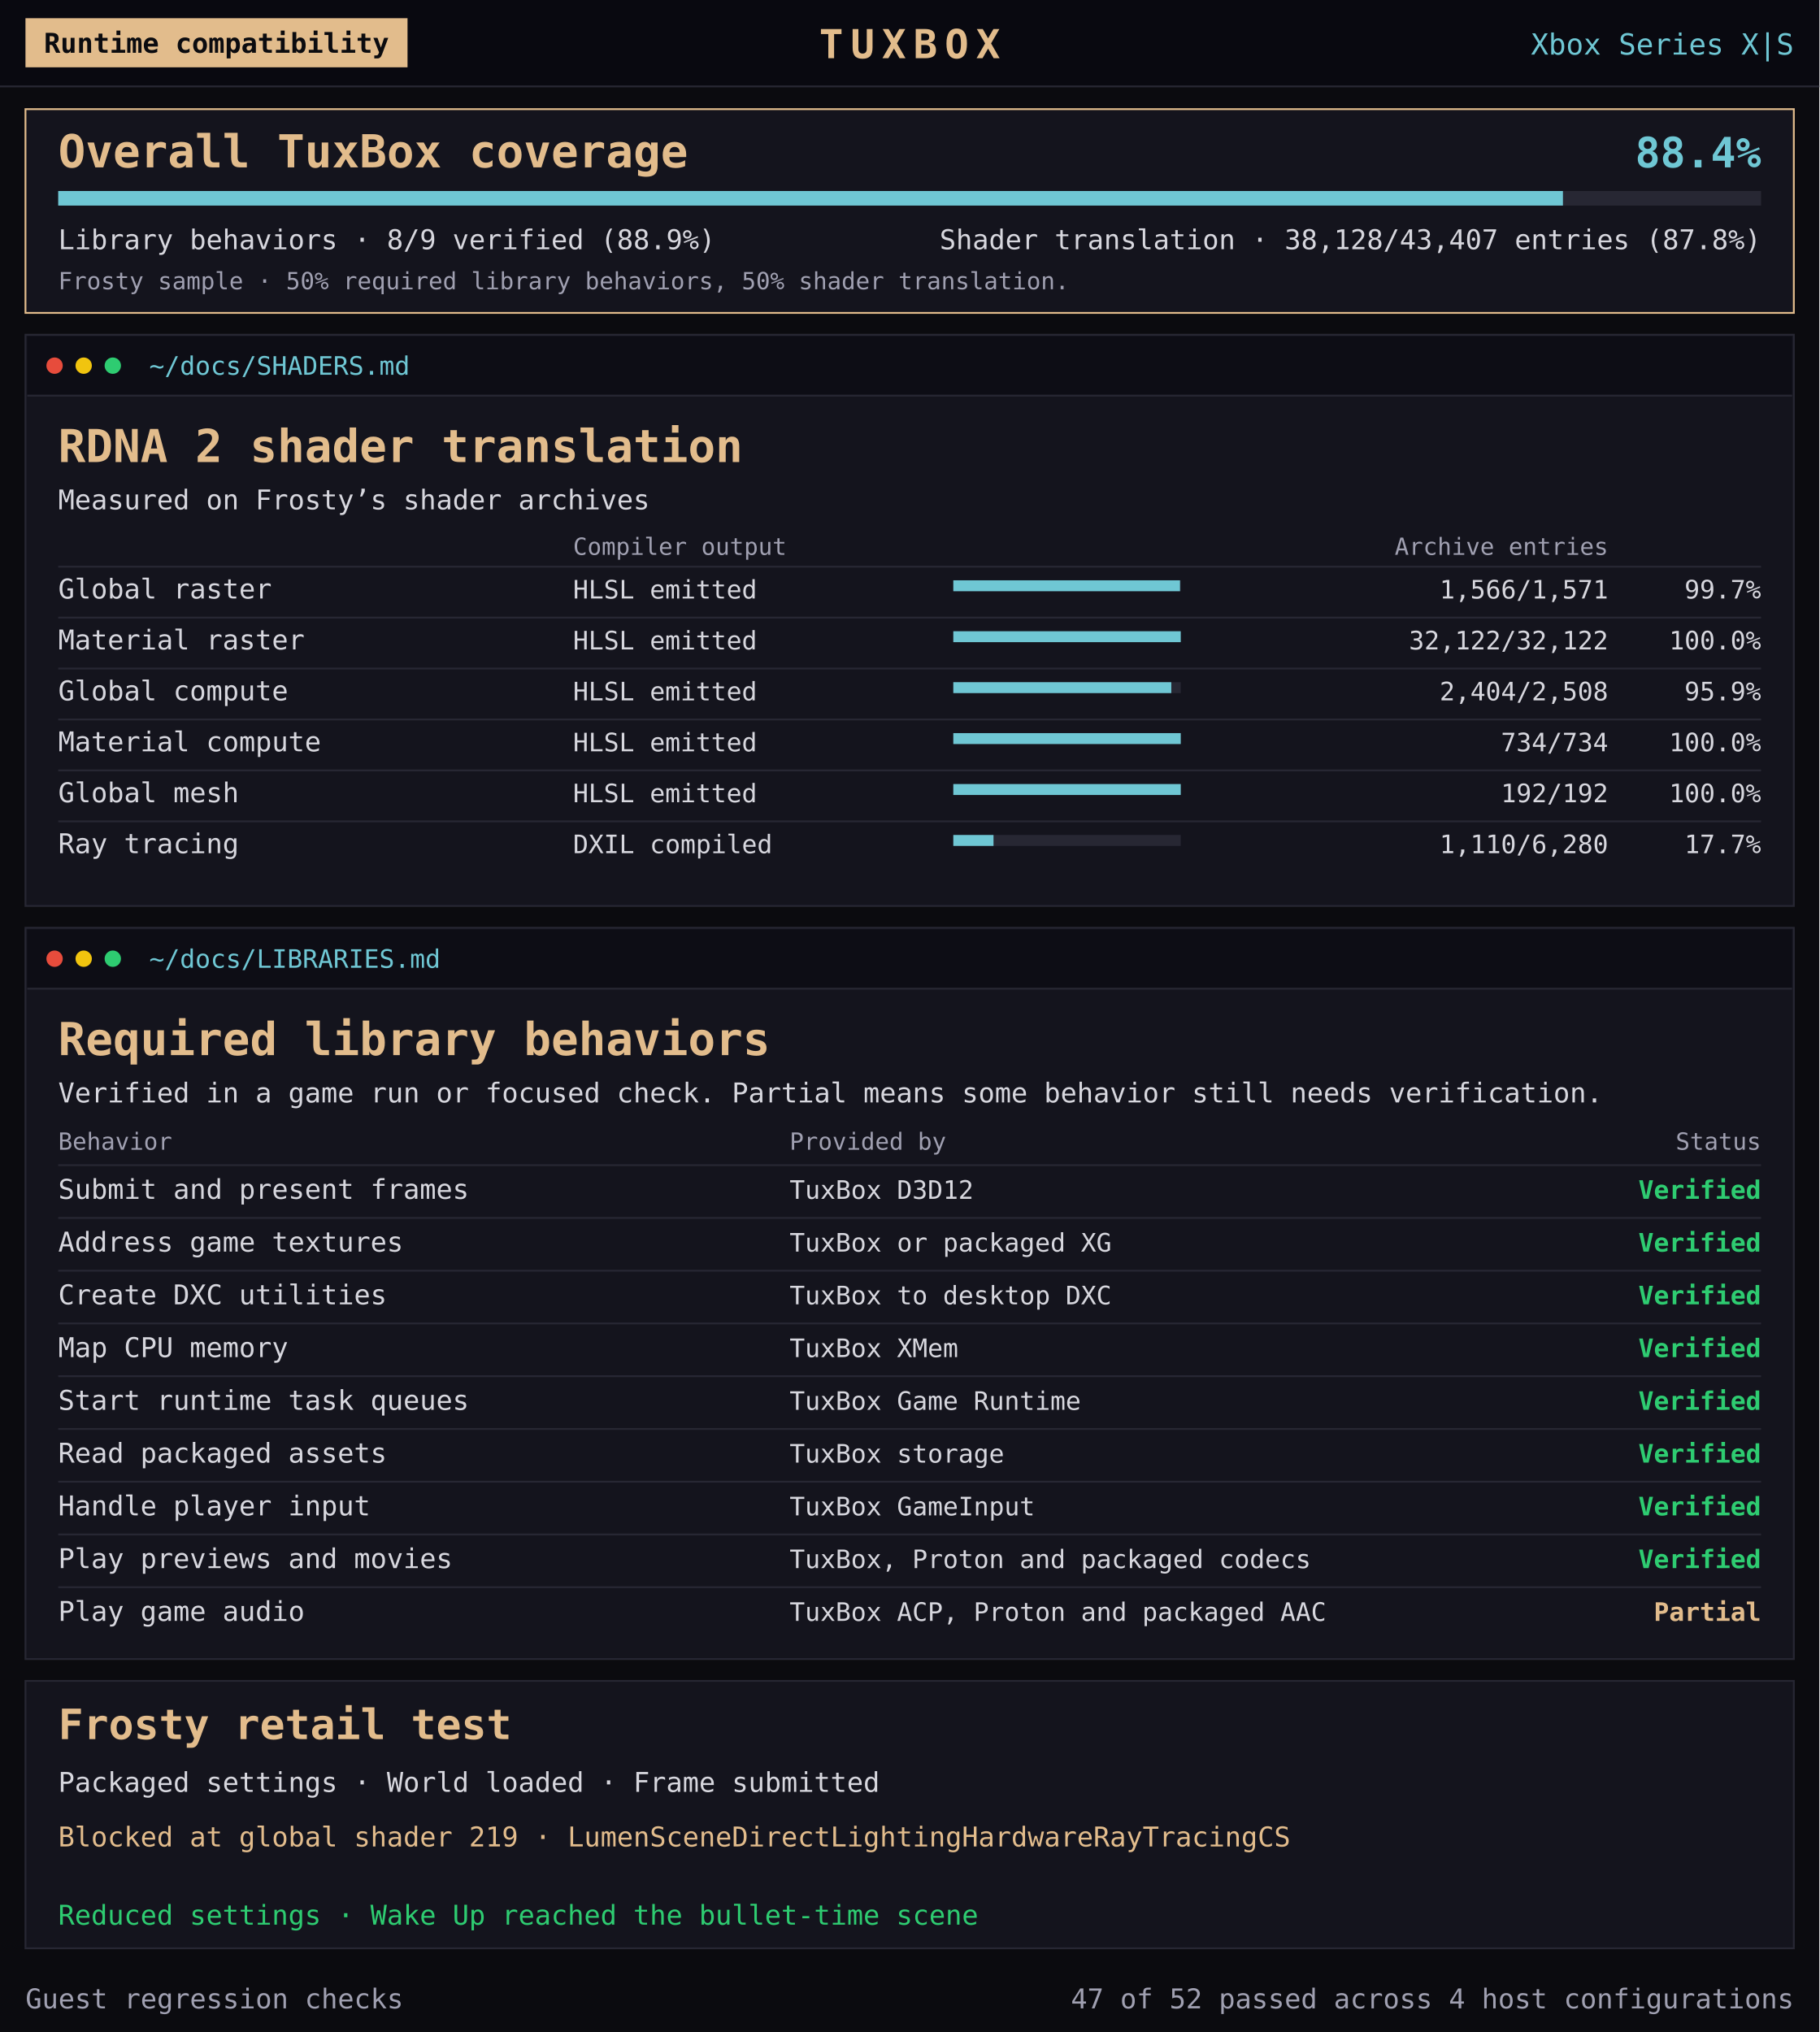
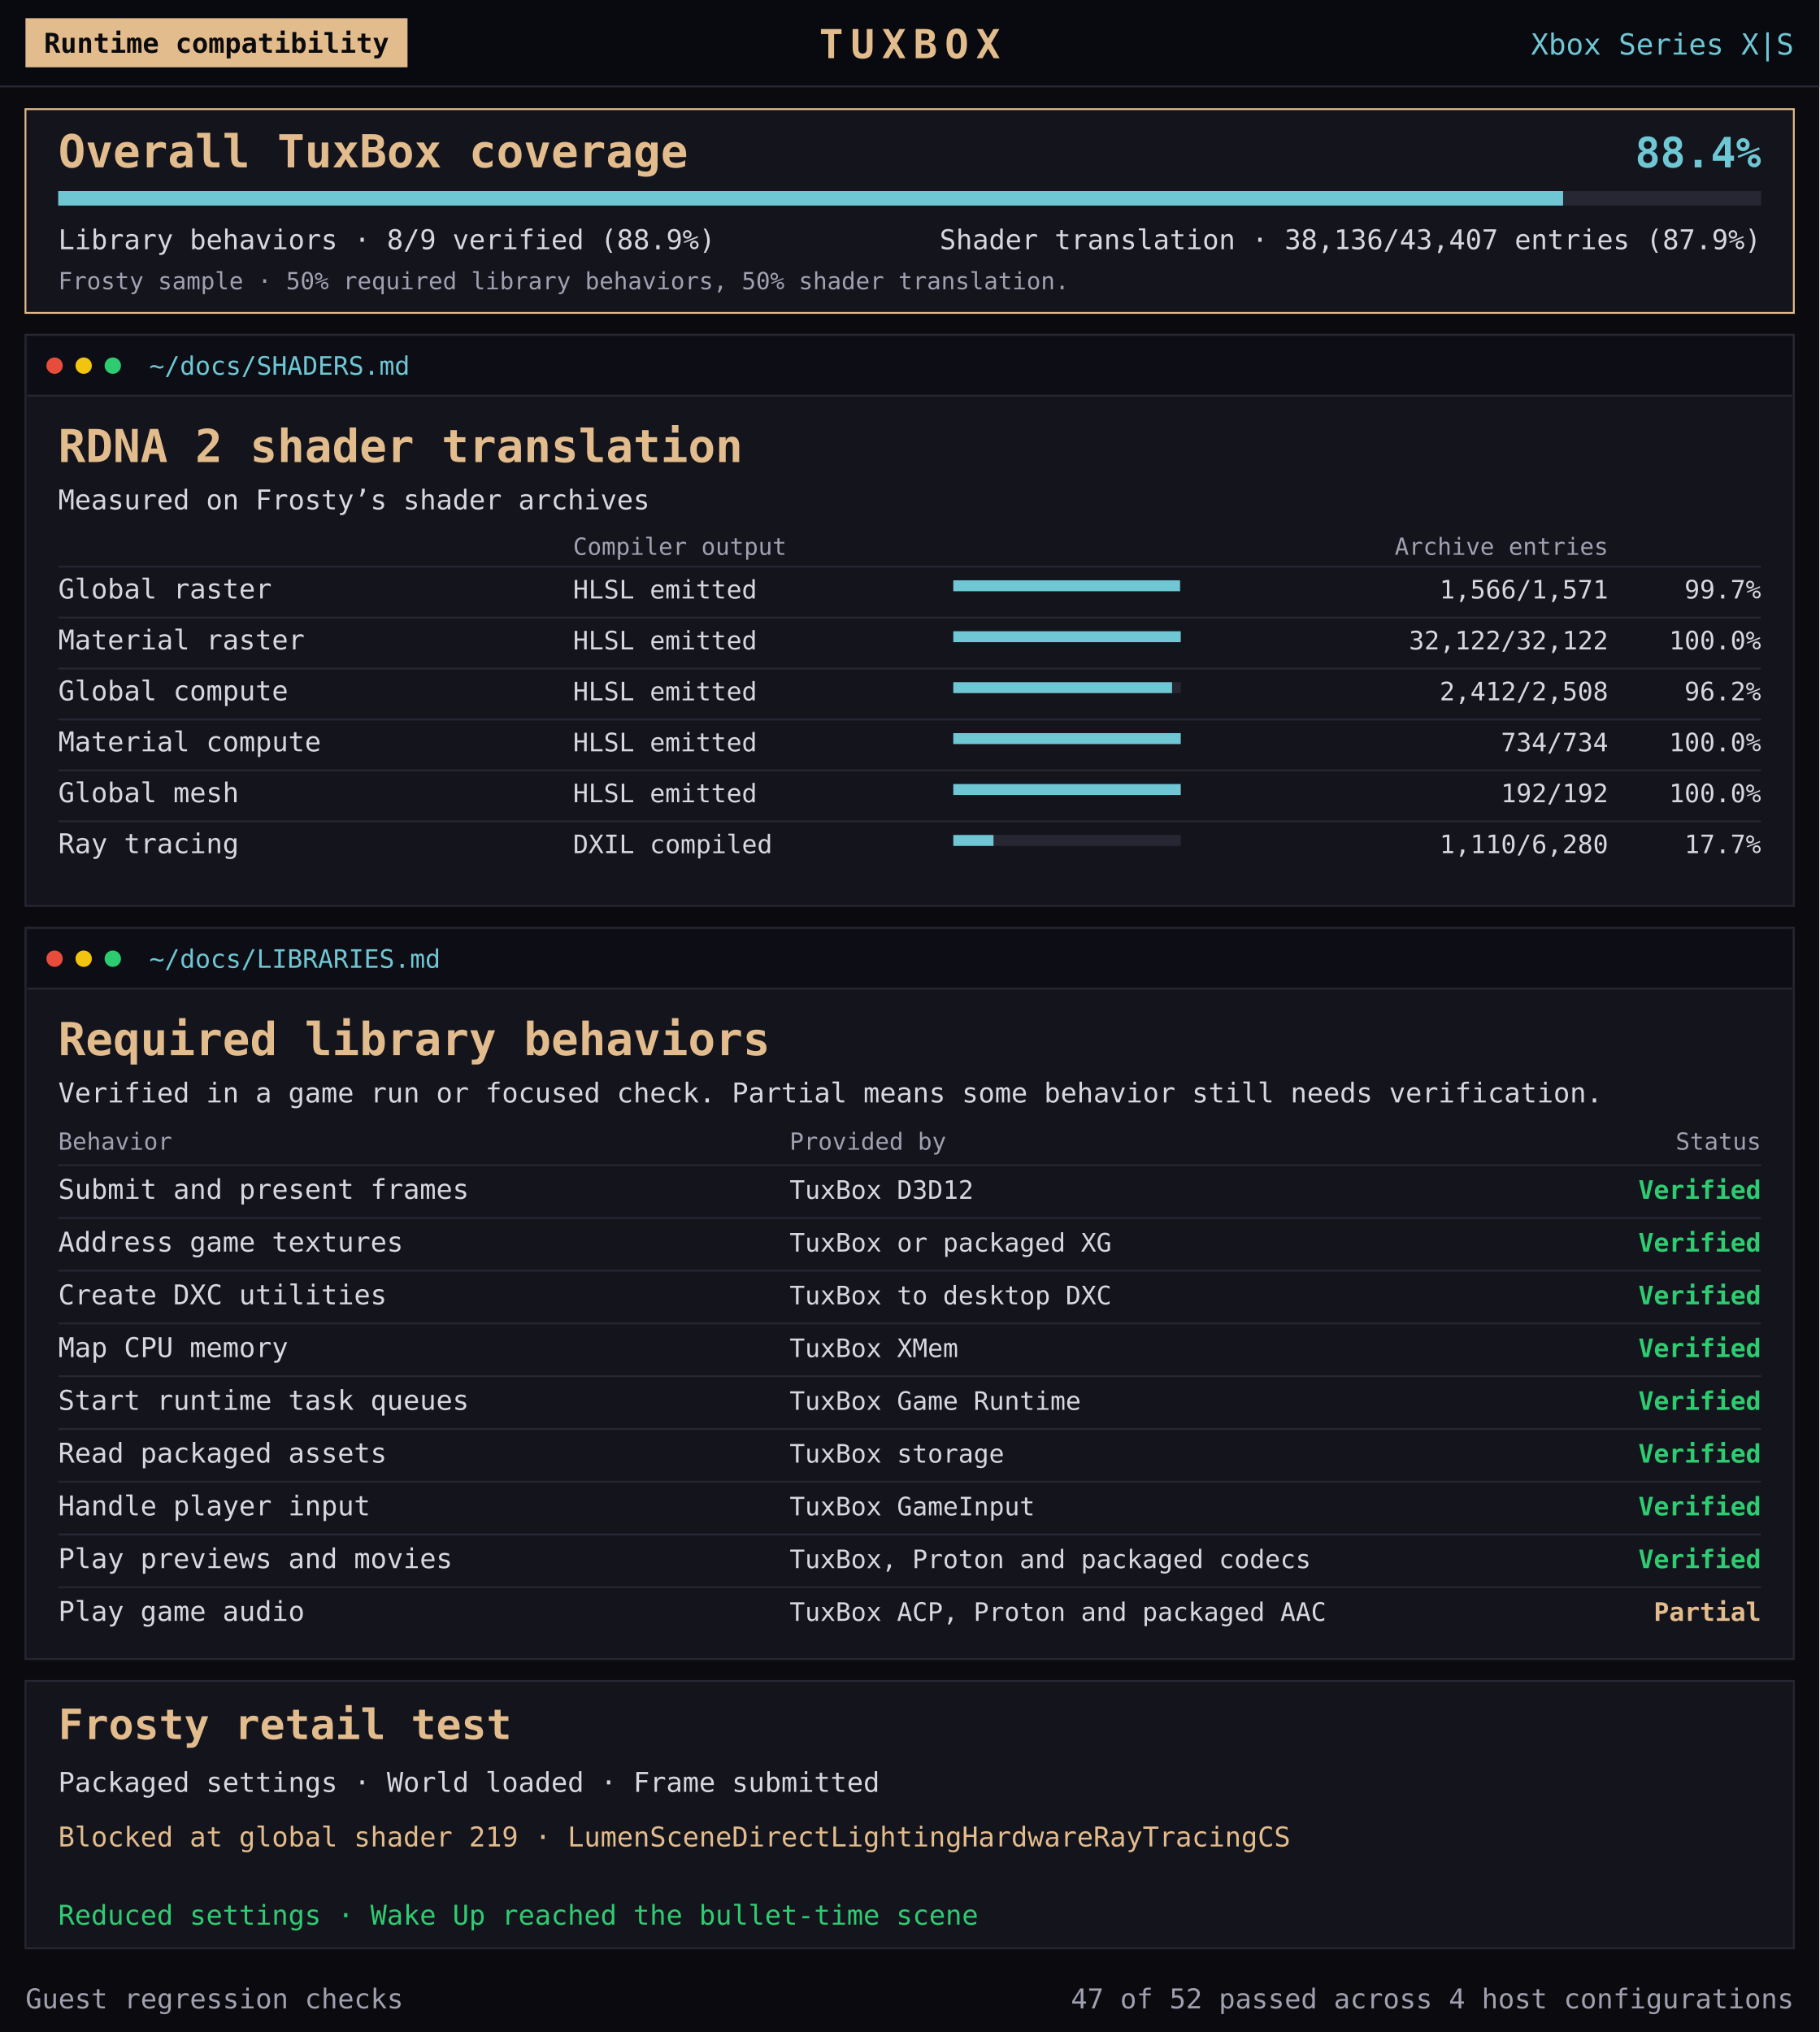
<svg xmlns="http://www.w3.org/2000/svg" role="img" font-family="'Terminess Nerd Font Mono', 'DejaVu Sans Mono', Consolas, monospace" aria-labelledby="map-title map-description" viewBox="0 0 1000 1117" width="1000" height="1117">
  <rect x="0" y="0" width="1000" height="1117" fill="#0b0b0f" />
  <rect x="0" y="0" width="1000" height="48" fill="#090910" />
  <rect x="0" y="47" width="1000" height="1" fill="#272733" />
  <rect x="14" y="10" width="210" height="27" fill="#e2bc8c" />
  <text x="119" y="29" fill="#0b0b0f" font-size="15" text-anchor="middle" font-weight="bold">Runtime compatibility</text>
  <text x="500" y="32" fill="#e2bc8c" font-size="22" text-anchor="middle" font-weight="bold" letter-spacing="4">TUXBOX</text>
  <text x="986" y="30" fill="#6fc7d4" font-size="16" text-anchor="end" font-weight="normal">Xbox Series X|S</text>
  <g transform="translate(14 60)">
    <rect x="0" y="0" width="972" height="112" fill="#14141d" stroke="#e2bc8c" />
    <text x="18" y="32" fill="#e2bc8c" font-size="25" text-anchor="start" font-weight="bold">Overall TuxBox coverage</text>
    <text x="954" y="32" fill="#6fc7d4" font-size="23" text-anchor="end" font-weight="bold">88.4%</text>
    <rect x="18" y="45" width="936" height="8" fill="#272733" />
-     <rect x="18" y="45" width="827.084" height="8" fill="#6fc7d4" />
+     <rect x="18" y="45" width="827.17" height="8" fill="#6fc7d4" />
    <text x="18" y="77" fill="#d7d7de" font-size="15" text-anchor="start" font-weight="normal">Library behaviors · 8/9 verified (88.9%)</text>
-     <text x="954" y="77" fill="#d7d7de" font-size="15" text-anchor="end" font-weight="normal">Shader translation · 38,128/43,407 entries (87.8%)</text>
+     <text x="954" y="77" fill="#d7d7de" font-size="15" text-anchor="end" font-weight="normal">Shader translation · 38,136/43,407 entries (87.9%)</text>
    <text x="18" y="99" fill="#a0a0b1" font-size="13" text-anchor="start" font-weight="normal">Frosty sample · 50% required library behaviors, 50% shader translation.</text>
  </g>
  <g transform="translate(14 184)">
    <rect x="0" y="0" width="972" height="314" fill="#14141d" stroke="#272733" stroke-width="1" />
    <rect x="1" y="1" width="970" height="32" fill="#0d0d15" />
    <rect x="1" y="33" width="970" height="1" fill="#272733" />
    <circle cx="16" cy="17" r="4.5" fill="#e74c3c" />
    <circle cx="32" cy="17" r="4.5" fill="#f1c40f" />
    <circle cx="48" cy="17" r="4.5" fill="#2ecc71" />
    <text x="68" y="22" fill="#6fc7d4" font-size="14" text-anchor="start" font-weight="normal">~/docs/SHADERS.md</text>
    <text x="18" y="70" fill="#e2bc8c" font-size="25" text-anchor="start" font-weight="bold">RDNA 2 shader translation</text>
    <text x="18" y="96" fill="#d7d7de" font-size="15" text-anchor="start" font-weight="normal">Measured on Frosty’s shader archives</text>
    <text x="301" y="121" fill="#a0a0b1" font-size="13" text-anchor="start" font-weight="normal">Compiler output</text>
    <text x="870" y="121" fill="#a0a0b1" font-size="13" text-anchor="end" font-weight="normal">Archive entries</text>
    <g>
      <rect x="18" y="127" width="936" height="1" fill="#272733" />
      <text x="18" y="145" fill="#d7d7de" font-size="15" text-anchor="start" font-weight="normal">Global raster</text>
      <text x="301" y="145" fill="#d7d7de" font-size="14" text-anchor="start" font-weight="normal">HLSL emitted</text>
      <rect x="510" y="135" width="125" height="6" fill="#272733" />
      <rect x="510" y="135" width="124.602" height="6" fill="#6fc7d4" />
      <text x="870" y="145" fill="#d7d7de" font-size="14" text-anchor="end" font-weight="normal">1,566/1,571</text>
      <text x="954" y="145" fill="#d7d7de" font-size="14" text-anchor="end" font-weight="normal">99.7%</text>
    </g>
    <g>
      <rect x="18" y="155" width="936" height="1" fill="#272733" />
      <text x="18" y="173" fill="#d7d7de" font-size="15" text-anchor="start" font-weight="normal">Material raster</text>
      <text x="301" y="173" fill="#d7d7de" font-size="14" text-anchor="start" font-weight="normal">HLSL emitted</text>
      <rect x="510" y="163" width="125" height="6" fill="#272733" />
      <rect x="510" y="163" width="125.0" height="6" fill="#6fc7d4" />
      <text x="870" y="173" fill="#d7d7de" font-size="14" text-anchor="end" font-weight="normal">32,122/32,122</text>
      <text x="954" y="173" fill="#d7d7de" font-size="14" text-anchor="end" font-weight="normal">100.0%</text>
    </g>
    <g>
      <rect x="18" y="183" width="936" height="1" fill="#272733" />
      <text x="18" y="201" fill="#d7d7de" font-size="15" text-anchor="start" font-weight="normal">Global compute</text>
      <text x="301" y="201" fill="#d7d7de" font-size="14" text-anchor="start" font-weight="normal">HLSL emitted</text>
      <rect x="510" y="191" width="125" height="6" fill="#272733" />
-       <rect x="510" y="191" width="119.817" height="6" fill="#6fc7d4" />
-       <text x="870" y="201" fill="#d7d7de" font-size="14" text-anchor="end" font-weight="normal">2,404/2,508</text>
-       <text x="954" y="201" fill="#d7d7de" font-size="14" text-anchor="end" font-weight="normal">95.9%</text>
+       <rect x="510" y="191" width="120.215" height="6" fill="#6fc7d4" />
+       <text x="870" y="201" fill="#d7d7de" font-size="14" text-anchor="end" font-weight="normal">2,412/2,508</text>
+       <text x="954" y="201" fill="#d7d7de" font-size="14" text-anchor="end" font-weight="normal">96.2%</text>
    </g>
    <g>
      <rect x="18" y="211" width="936" height="1" fill="#272733" />
      <text x="18" y="229" fill="#d7d7de" font-size="15" text-anchor="start" font-weight="normal">Material compute</text>
      <text x="301" y="229" fill="#d7d7de" font-size="14" text-anchor="start" font-weight="normal">HLSL emitted</text>
      <rect x="510" y="219" width="125" height="6" fill="#272733" />
      <rect x="510" y="219" width="125.0" height="6" fill="#6fc7d4" />
      <text x="870" y="229" fill="#d7d7de" font-size="14" text-anchor="end" font-weight="normal">734/734</text>
      <text x="954" y="229" fill="#d7d7de" font-size="14" text-anchor="end" font-weight="normal">100.0%</text>
    </g>
    <g>
      <rect x="18" y="239" width="936" height="1" fill="#272733" />
      <text x="18" y="257" fill="#d7d7de" font-size="15" text-anchor="start" font-weight="normal">Global mesh</text>
      <text x="301" y="257" fill="#d7d7de" font-size="14" text-anchor="start" font-weight="normal">HLSL emitted</text>
      <rect x="510" y="247" width="125" height="6" fill="#272733" />
      <rect x="510" y="247" width="125.0" height="6" fill="#6fc7d4" />
      <text x="870" y="257" fill="#d7d7de" font-size="14" text-anchor="end" font-weight="normal">192/192</text>
      <text x="954" y="257" fill="#d7d7de" font-size="14" text-anchor="end" font-weight="normal">100.0%</text>
    </g>
    <g>
      <rect x="18" y="267" width="936" height="1" fill="#272733" />
      <text x="18" y="285" fill="#d7d7de" font-size="15" text-anchor="start" font-weight="normal">Ray tracing</text>
      <text x="301" y="285" fill="#d7d7de" font-size="14" text-anchor="start" font-weight="normal">DXIL compiled</text>
      <rect x="510" y="275" width="125" height="6" fill="#272733" />
      <rect x="510" y="275" width="22.094" height="6" fill="#6fc7d4" />
      <text x="870" y="285" fill="#d7d7de" font-size="14" text-anchor="end" font-weight="normal">1,110/6,280</text>
      <text x="954" y="285" fill="#d7d7de" font-size="14" text-anchor="end" font-weight="normal">17.7%</text>
    </g>
  </g>
  <g transform="translate(14 510)">
    <rect x="0" y="0" width="972" height="402" fill="#14141d" stroke="#272733" stroke-width="1" />
    <rect x="1" y="1" width="970" height="32" fill="#0d0d15" />
    <rect x="1" y="33" width="970" height="1" fill="#272733" />
    <circle cx="16" cy="17" r="4.5" fill="#e74c3c" />
    <circle cx="32" cy="17" r="4.5" fill="#f1c40f" />
    <circle cx="48" cy="17" r="4.5" fill="#2ecc71" />
    <text x="68" y="22" fill="#6fc7d4" font-size="14" text-anchor="start" font-weight="normal">~/docs/LIBRARIES.md</text>
    <text x="18" y="70" fill="#e2bc8c" font-size="25" text-anchor="start" font-weight="bold">Required library behaviors</text>
    <text x="18" y="96" fill="#d7d7de" font-size="15" text-anchor="start" font-weight="normal">Verified in a game run or focused check. Partial means some behavior still needs verification.</text>
    <text x="18" y="122" fill="#a0a0b1" font-size="13" text-anchor="start" font-weight="normal">Behavior</text>
    <text x="420" y="122" fill="#a0a0b1" font-size="13" text-anchor="start" font-weight="normal">Provided by</text>
    <text x="954" y="122" fill="#a0a0b1" font-size="13" text-anchor="end" font-weight="normal">Status</text>
    <g>
      <rect x="18" y="130" width="936" height="1" fill="#272733" />
      <text x="18" y="149" fill="#d7d7de" font-size="15" text-anchor="start" font-weight="normal">Submit and present frames</text>
      <text x="420" y="149" fill="#d7d7de" font-size="14" text-anchor="start" font-weight="normal">TuxBox D3D12</text>
      <text x="954" y="149" fill="#2ecc71" font-size="14" text-anchor="end" font-weight="bold">Verified</text>
    </g>
    <g>
      <rect x="18" y="159" width="936" height="1" fill="#272733" />
      <text x="18" y="178" fill="#d7d7de" font-size="15" text-anchor="start" font-weight="normal">Address game textures</text>
      <text x="420" y="178" fill="#d7d7de" font-size="14" text-anchor="start" font-weight="normal">TuxBox or packaged XG</text>
      <text x="954" y="178" fill="#2ecc71" font-size="14" text-anchor="end" font-weight="bold">Verified</text>
    </g>
    <g>
      <rect x="18" y="188" width="936" height="1" fill="#272733" />
      <text x="18" y="207" fill="#d7d7de" font-size="15" text-anchor="start" font-weight="normal">Create DXC utilities</text>
      <text x="420" y="207" fill="#d7d7de" font-size="14" text-anchor="start" font-weight="normal">TuxBox to desktop DXC</text>
      <text x="954" y="207" fill="#2ecc71" font-size="14" text-anchor="end" font-weight="bold">Verified</text>
    </g>
    <g>
      <rect x="18" y="217" width="936" height="1" fill="#272733" />
      <text x="18" y="236" fill="#d7d7de" font-size="15" text-anchor="start" font-weight="normal">Map CPU memory</text>
      <text x="420" y="236" fill="#d7d7de" font-size="14" text-anchor="start" font-weight="normal">TuxBox XMem</text>
      <text x="954" y="236" fill="#2ecc71" font-size="14" text-anchor="end" font-weight="bold">Verified</text>
    </g>
    <g>
      <rect x="18" y="246" width="936" height="1" fill="#272733" />
      <text x="18" y="265" fill="#d7d7de" font-size="15" text-anchor="start" font-weight="normal">Start runtime task queues</text>
      <text x="420" y="265" fill="#d7d7de" font-size="14" text-anchor="start" font-weight="normal">TuxBox Game Runtime</text>
      <text x="954" y="265" fill="#2ecc71" font-size="14" text-anchor="end" font-weight="bold">Verified</text>
    </g>
    <g>
      <rect x="18" y="275" width="936" height="1" fill="#272733" />
      <text x="18" y="294" fill="#d7d7de" font-size="15" text-anchor="start" font-weight="normal">Read packaged assets</text>
      <text x="420" y="294" fill="#d7d7de" font-size="14" text-anchor="start" font-weight="normal">TuxBox storage</text>
      <text x="954" y="294" fill="#2ecc71" font-size="14" text-anchor="end" font-weight="bold">Verified</text>
    </g>
    <g>
      <rect x="18" y="304" width="936" height="1" fill="#272733" />
      <text x="18" y="323" fill="#d7d7de" font-size="15" text-anchor="start" font-weight="normal">Handle player input</text>
      <text x="420" y="323" fill="#d7d7de" font-size="14" text-anchor="start" font-weight="normal">TuxBox GameInput</text>
      <text x="954" y="323" fill="#2ecc71" font-size="14" text-anchor="end" font-weight="bold">Verified</text>
    </g>
    <g>
      <rect x="18" y="333" width="936" height="1" fill="#272733" />
      <text x="18" y="352" fill="#d7d7de" font-size="15" text-anchor="start" font-weight="normal">Play previews and movies</text>
      <text x="420" y="352" fill="#d7d7de" font-size="14" text-anchor="start" font-weight="normal">TuxBox, Proton and packaged codecs</text>
      <text x="954" y="352" fill="#2ecc71" font-size="14" text-anchor="end" font-weight="bold">Verified</text>
    </g>
    <g>
      <rect x="18" y="362" width="936" height="1" fill="#272733" />
      <text x="18" y="381" fill="#d7d7de" font-size="15" text-anchor="start" font-weight="normal">Play game audio</text>
      <text x="420" y="381" fill="#d7d7de" font-size="14" text-anchor="start" font-weight="normal">TuxBox ACP, Proton and packaged AAC</text>
      <text x="954" y="381" fill="#e2bc8c" font-size="14" text-anchor="end" font-weight="bold">Partial</text>
    </g>
  </g>
  <g transform="translate(14 924)">
    <rect x="0" y="0" width="972" height="147" fill="#14141d" stroke="#272733" />
    <text x="18" y="32" fill="#e2bc8c" font-size="23" text-anchor="start" font-weight="bold">Frosty retail test</text>
    <text x="18" y="61" fill="#d7d7de" font-size="15" text-anchor="start" font-weight="normal">Packaged settings · World loaded · Frame submitted</text>
    <text x="18" y="91" fill="#e2bc8c" font-size="15" text-anchor="start" font-weight="normal">Blocked at global shader 219 · LumenSceneDirectLightingHardwareRayTracingCS</text>
    <text x="18" y="134" fill="#2ecc71" font-size="15" text-anchor="start" font-weight="normal">Reduced settings · Wake Up reached the bullet-time scene</text>
  </g>
  <g transform="translate(14 1083)">
    <text x="0" y="21" fill="#a0a0b1" font-size="15" text-anchor="start" font-weight="normal">Guest regression checks</text>
    <text x="972" y="21" fill="#a0a0b1" font-size="15" text-anchor="end" font-weight="normal">47 of 52 passed across 4 host configurations</text>
  </g>
</svg>
